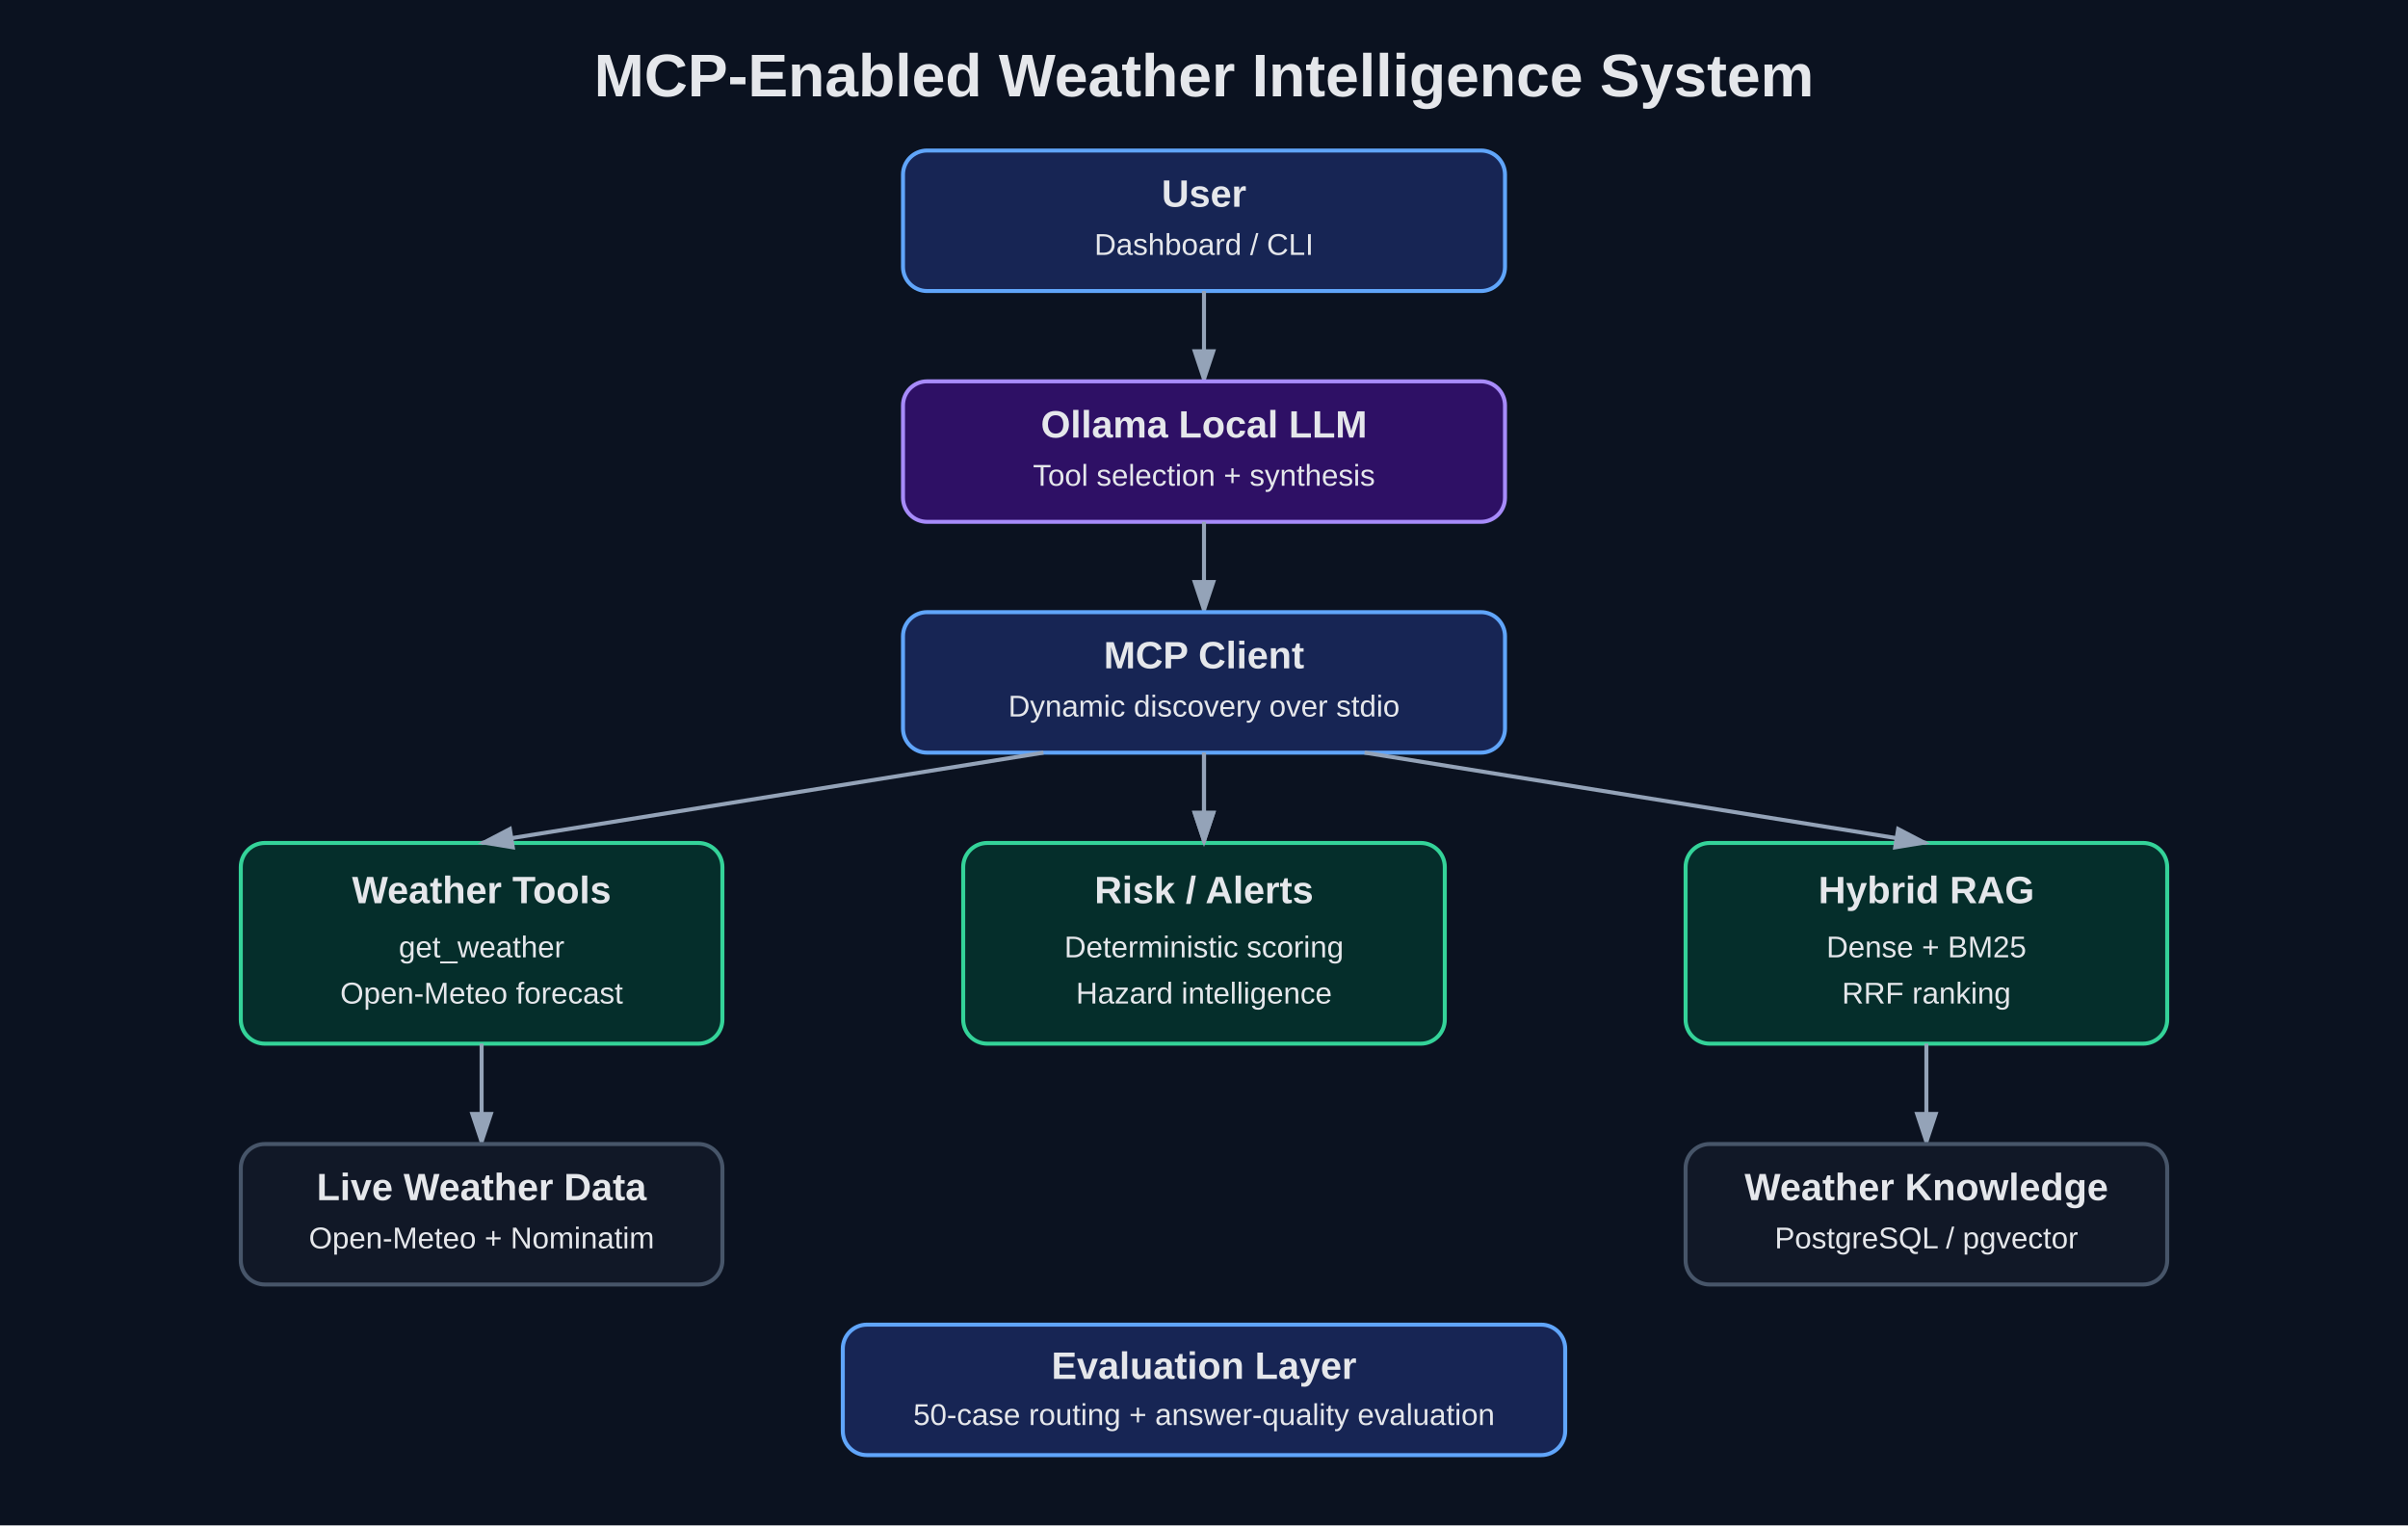
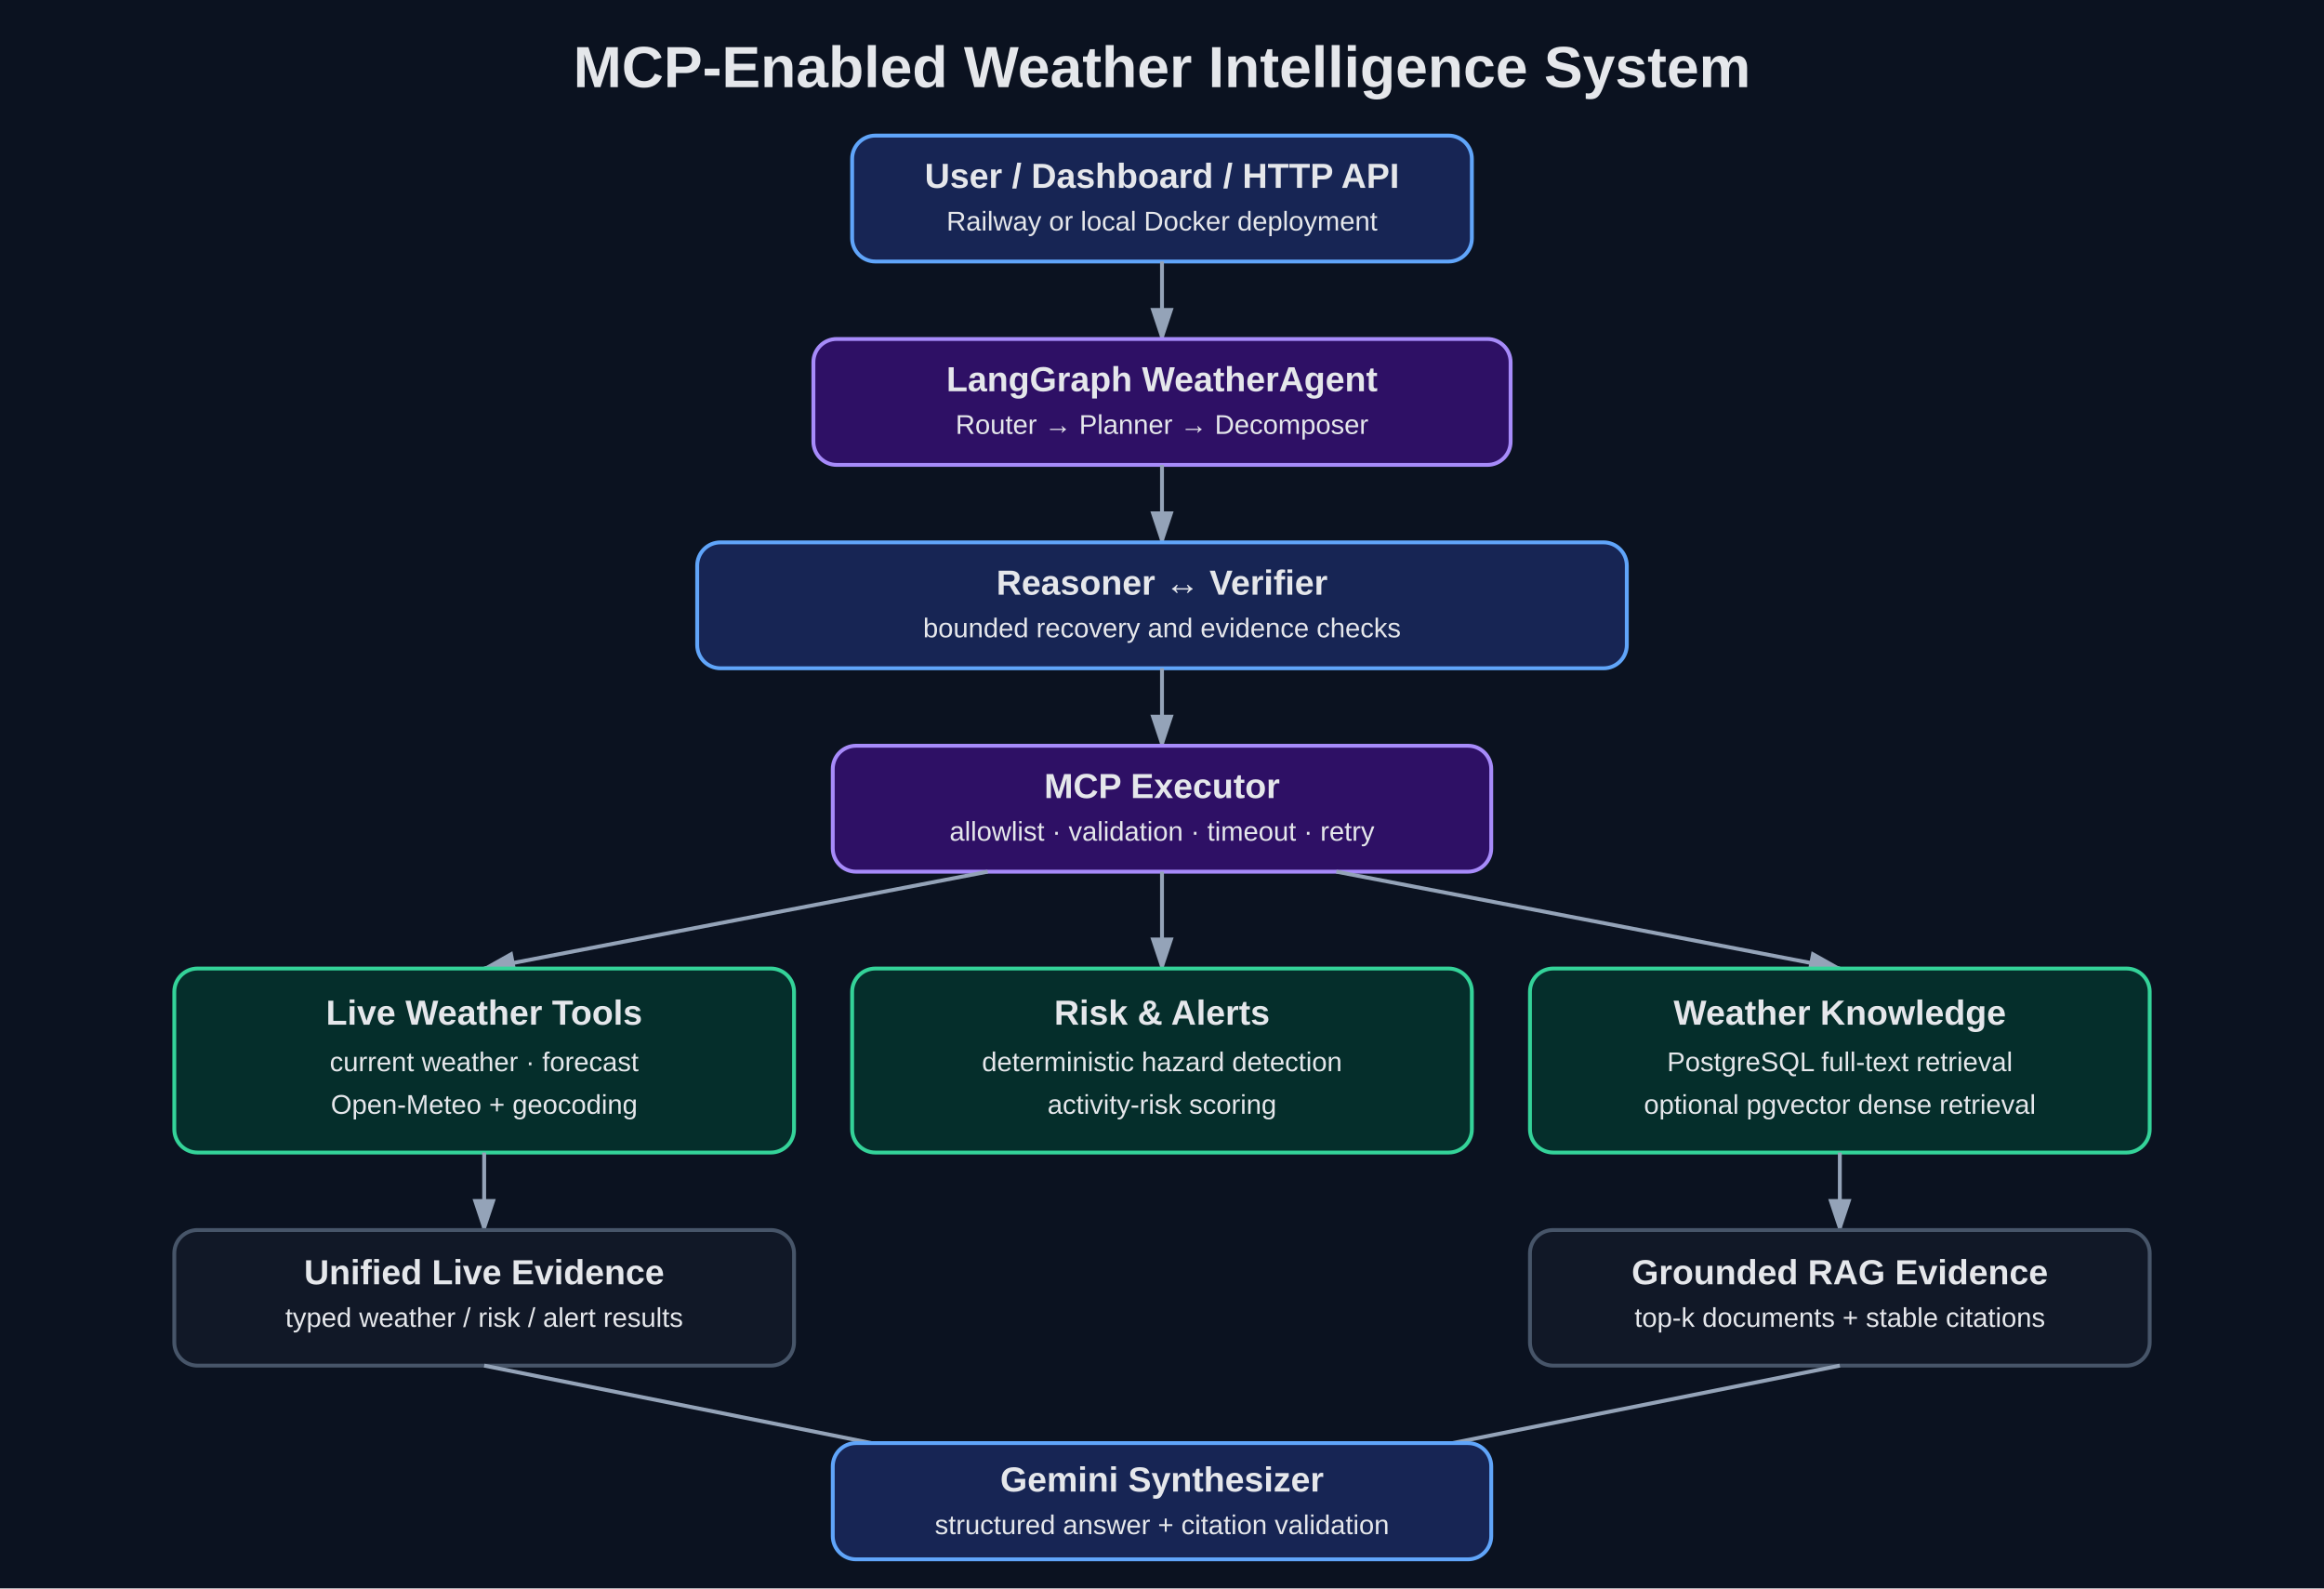
- <svg xmlns="http://www.w3.org/2000/svg" width="1200" height="760" viewBox="0 0 1200 760">
-   <rect width="1200" height="760" fill="#0b1220" />
-   <style>text{font-family:Arial,sans-serif;fill:#e5e7eb} .title{font-size:30px;font-weight:700}.h{font-size:19px;font-weight:700}.t{font-size:15px}.box{fill:#111827;stroke:#475569;stroke-width:2}.accent{fill:#172554;stroke:#60a5fa;stroke-width:2}.green{fill:#052e2b;stroke:#34d399;stroke-width:2}.purple{fill:#2e1065;stroke:#a78bfa;stroke-width:2}.line{stroke:#94a3b8;stroke-width:2;fill:none;marker-end:url(#arrow)}</style>
+ <svg xmlns="http://www.w3.org/2000/svg" width="1200" height="820" viewBox="0 0 1200 820">
+   <rect width="1200" height="820" fill="#0b1220" />
+   <style>
+ text{font-family:Arial,sans-serif;fill:#e5e7eb}.title{font-size:30px;font-weight:700}.h{font-size:18px;font-weight:700}.t{font-size:14px}.box{fill:#111827;stroke:#475569;stroke-width:2}.accent{fill:#172554;stroke:#60a5fa;stroke-width:2}.green{fill:#052e2b;stroke:#34d399;stroke-width:2}.purple{fill:#2e1065;stroke:#a78bfa;stroke-width:2}.line{stroke:#94a3b8;stroke-width:2;fill:none;marker-end:url(#arrow)}
+ </style>
  <defs>
    <marker id="arrow" markerWidth="10" markerHeight="10" refX="8" refY="3" orient="auto">
      <path d="M0,0 L9,3 L0,6 Z" fill="#94a3b8" />
    </marker>
  </defs>
-   <text x="600" y="48" text-anchor="middle" class="title">MCP-Enabled Weather Intelligence System</text>
-   <rect x="450" y="75" width="300" height="70" rx="12" class="accent" />
-   <text x="600" y="103" text-anchor="middle" class="h">User</text>
-   <text x="600" y="127" text-anchor="middle" class="t">Dashboard / CLI</text>
-   <path d="M600 145 V190" class="line" />
-   <rect x="450" y="190" width="300" height="70" rx="12" class="purple" />
-   <text x="600" y="218" text-anchor="middle" class="h">Ollama Local LLM</text>
-   <text x="600" y="242" text-anchor="middle" class="t">Tool selection + synthesis</text>
-   <path d="M600 260 V305" class="line" />
-   <rect x="450" y="305" width="300" height="70" rx="12" class="accent" />
-   <text x="600" y="333" text-anchor="middle" class="h">MCP Client</text>
-   <text x="600" y="357" text-anchor="middle" class="t">Dynamic discovery over stdio</text>
-   <path d="M600 375 V420" class="line" />
-   <rect x="120" y="420" width="240" height="100" rx="12" class="green" />
-   <text x="240" y="450" text-anchor="middle" class="h">Weather Tools</text>
-   <text x="240" y="477" text-anchor="middle" class="t">get_weather</text>
-   <text x="240" y="500" text-anchor="middle" class="t">Open-Meteo forecast</text>
-   <rect x="480" y="420" width="240" height="100" rx="12" class="green" />
-   <text x="600" y="450" text-anchor="middle" class="h">Risk / Alerts</text>
-   <text x="600" y="477" text-anchor="middle" class="t">Deterministic scoring</text>
-   <text x="600" y="500" text-anchor="middle" class="t">Hazard intelligence</text>
-   <rect x="840" y="420" width="240" height="100" rx="12" class="green" />
-   <text x="960" y="450" text-anchor="middle" class="h">Hybrid RAG</text>
-   <text x="960" y="477" text-anchor="middle" class="t">Dense + BM25</text>
-   <text x="960" y="500" text-anchor="middle" class="t">RRF ranking</text>
-   <path d="M520 375 L240 420" class="line" />
-   <path d="M600 375 V420" class="line" />
-   <path d="M680 375 L960 420" class="line" />
-   <path d="M240 520 V570" class="line" />
-   <rect x="120" y="570" width="240" height="70" rx="12" class="box" />
-   <text x="240" y="598" text-anchor="middle" class="h">Live Weather Data</text>
-   <text x="240" y="622" text-anchor="middle" class="t">Open-Meteo + Nominatim</text>
-   <path d="M960 520 V570" class="line" />
-   <rect x="840" y="570" width="240" height="70" rx="12" class="box" />
-   <text x="960" y="598" text-anchor="middle" class="h">Weather Knowledge</text>
-   <text x="960" y="622" text-anchor="middle" class="t">PostgreSQL / pgvector</text>
-   <rect x="420" y="660" width="360" height="65" rx="12" class="accent" />
-   <text x="600" y="687" text-anchor="middle" class="h">Evaluation Layer</text>
-   <text x="600" y="710" text-anchor="middle" class="t">50-case routing + answer-quality evaluation</text>
+   <text x="600" y="45" text-anchor="middle" class="title">MCP-Enabled Weather Intelligence System</text>
+   <rect x="440" y="70" width="320" height="65" rx="12" class="accent" />
+   <text x="600" y="97" text-anchor="middle" class="h">User / Dashboard / HTTP API</text>
+   <text x="600" y="119" text-anchor="middle" class="t">Railway or local Docker deployment</text>
+   <path d="M600 135 V175" class="line" />
+   <rect x="420" y="175" width="360" height="65" rx="12" class="purple" />
+   <text x="600" y="202" text-anchor="middle" class="h">LangGraph WeatherAgent</text>
+   <text x="600" y="224" text-anchor="middle" class="t">Router → Planner → Decomposer</text>
+   <path d="M600 240 V280" class="line" />
+   <rect x="360" y="280" width="480" height="65" rx="12" class="accent" />
+   <text x="600" y="307" text-anchor="middle" class="h">Reasoner ↔ Verifier</text>
+   <text x="600" y="329" text-anchor="middle" class="t">bounded recovery and evidence checks</text>
+   <path d="M600 345 V385" class="line" />
+   <rect x="430" y="385" width="340" height="65" rx="12" class="purple" />
+   <text x="600" y="412" text-anchor="middle" class="h">MCP Executor</text>
+   <text x="600" y="434" text-anchor="middle" class="t">allowlist · validation · timeout · retry</text>
+   <path d="M510 450 L250 500" class="line" />
+   <path d="M600 450 V500" class="line" />
+   <path d="M690 450 L950 500" class="line" />
+   <rect x="90" y="500" width="320" height="95" rx="12" class="green" />
+   <text x="250" y="529" text-anchor="middle" class="h">Live Weather Tools</text>
+   <text x="250" y="553" text-anchor="middle" class="t">current weather · forecast</text>
+   <text x="250" y="575" text-anchor="middle" class="t">Open-Meteo + geocoding</text>
+   <rect x="440" y="500" width="320" height="95" rx="12" class="green" />
+   <text x="600" y="529" text-anchor="middle" class="h">Risk &amp; Alerts</text>
+   <text x="600" y="553" text-anchor="middle" class="t">deterministic hazard detection</text>
+   <text x="600" y="575" text-anchor="middle" class="t">activity-risk scoring</text>
+   <rect x="790" y="500" width="320" height="95" rx="12" class="green" />
+   <text x="950" y="529" text-anchor="middle" class="h">Weather Knowledge</text>
+   <text x="950" y="553" text-anchor="middle" class="t">PostgreSQL full-text retrieval</text>
+   <text x="950" y="575" text-anchor="middle" class="t">optional pgvector dense retrieval</text>
+   <path d="M250 595 V635" class="line" />
+   <path d="M950 595 V635" class="line" />
+   <rect x="90" y="635" width="320" height="70" rx="12" class="box" />
+   <text x="250" y="663" text-anchor="middle" class="h">Unified Live Evidence</text>
+   <text x="250" y="685" text-anchor="middle" class="t">typed weather / risk / alert results</text>
+   <rect x="790" y="635" width="320" height="70" rx="12" class="box" />
+   <text x="950" y="663" text-anchor="middle" class="h">Grounded RAG Evidence</text>
+   <text x="950" y="685" text-anchor="middle" class="t">top-k documents + stable citations</text>
+   <path d="M250 705 L500 755" class="line" />
+   <path d="M950 705 L700 755" class="line" />
+   <rect x="430" y="745" width="340" height="60" rx="12" class="accent" />
+   <text x="600" y="770" text-anchor="middle" class="h">Gemini Synthesizer</text>
+   <text x="600" y="792" text-anchor="middle" class="t">structured answer + citation validation</text>
</svg>
